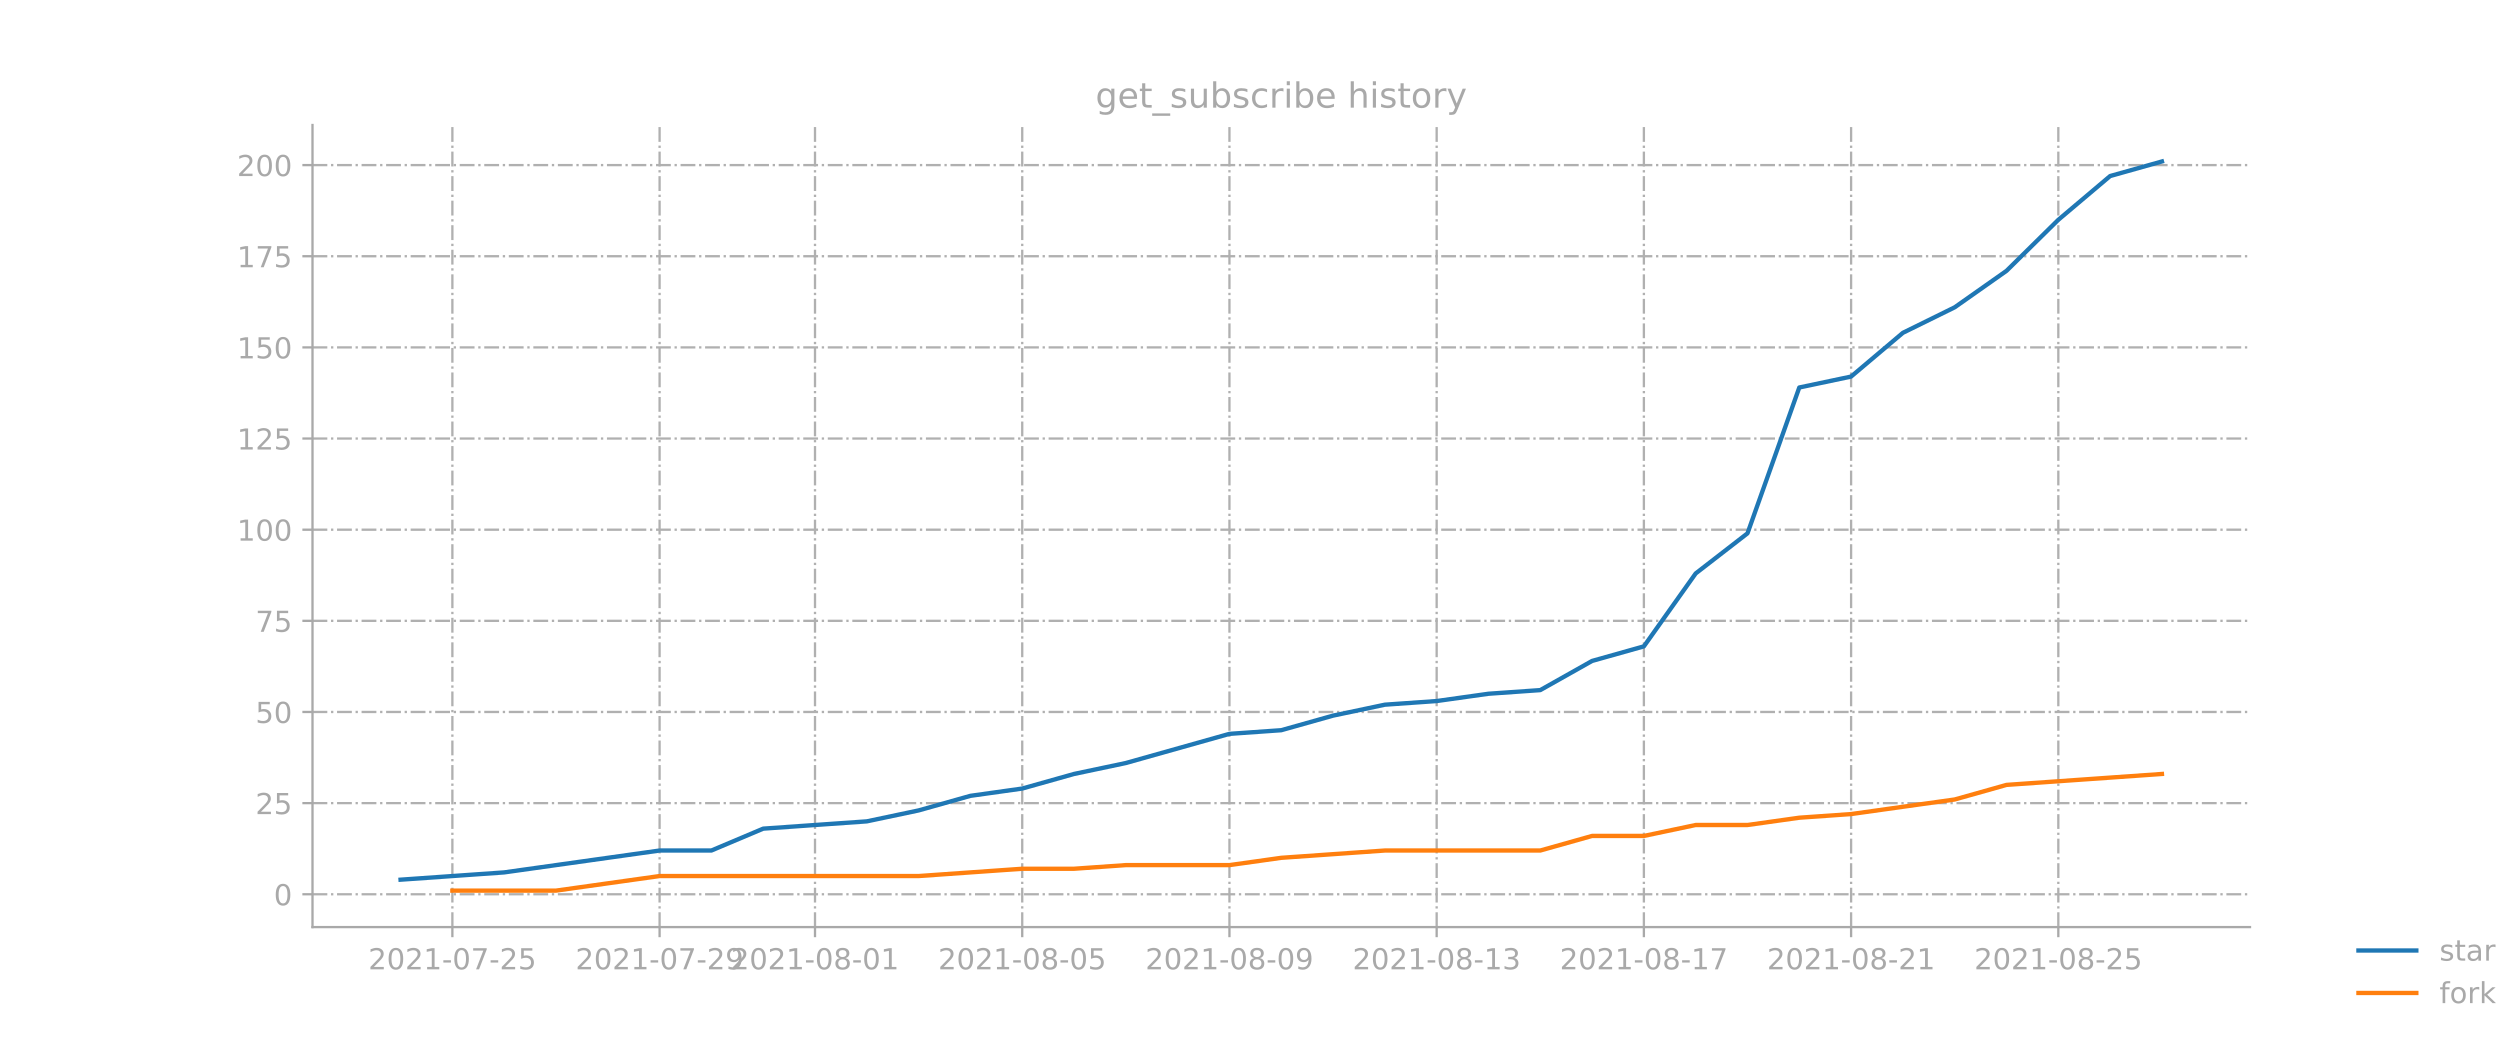
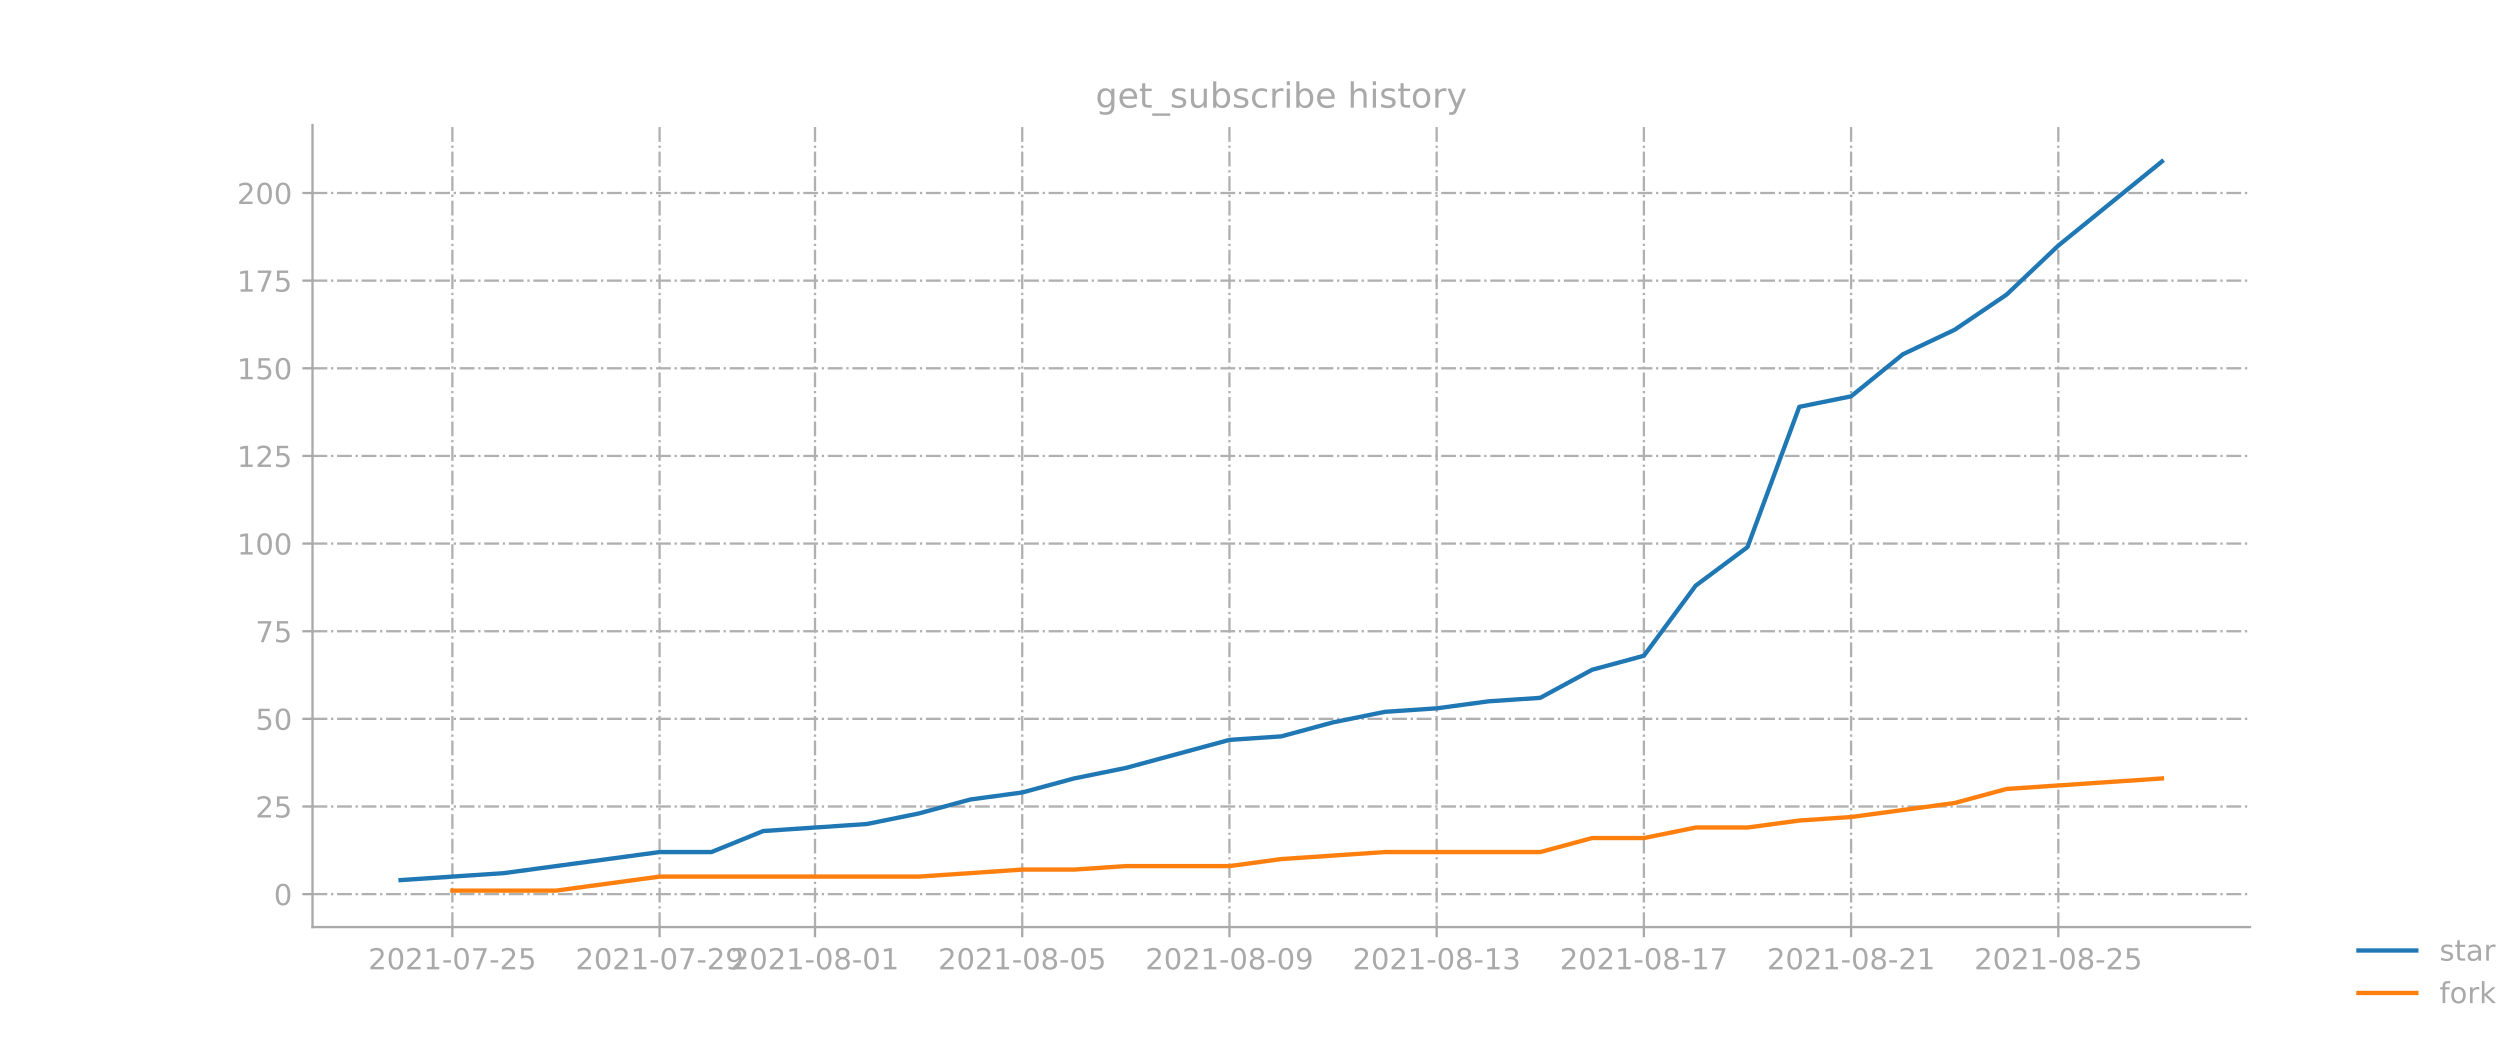
<svg xmlns="http://www.w3.org/2000/svg" xmlns:xlink="http://www.w3.org/1999/xlink" height="360pt" version="1.1" viewBox="0 0 864 360" width="864pt">
  <defs>
    <style type="text/css">*{stroke-linecap:butt;stroke-linejoin:round;}</style>
  </defs>
  <g id="figure_1">
    <g id="patch_1">
      <path d="M 0 360  L 864 360  L 864 0  L 0 0  z " style="fill:none;opacity:0;" />
    </g>
    <g id="axes_1">
      <g id="patch_2">
        <path d="M 108 320.4  L 777.6 320.4  L 777.6 43.2  L 108 43.2  z " style="fill:none;opacity:0;" />
      </g>
      <g id="matplotlib.axis_1">
        <g id="xtick_1">
          <g id="line2d_1">
-             <path clip-path="url(#p24ebc85552)" d="M 156.34 320.4  L 156.34 43.2  " style="fill:none;stroke:#b0b0b0;stroke-dasharray:5.12,1.28,0.8,1.28;stroke-dashoffset:0;stroke-width:0.8;" />
+             <path clip-path="url(#p028cdc02c2)" d="M 156.34 320.4  L 156.34 43.2  " style="fill:none;stroke:#b0b0b0;stroke-dasharray:5.12,1.28,0.8,1.28;stroke-dashoffset:0;stroke-width:0.8;" />
          </g>
          <g id="line2d_2">
            <defs>
-               <path d="M 0 0  L 0 3.5  " id="m214c8b5d55" style="stroke:#a9a9a9;stroke-width:0.8;" />
+               <path d="M 0 0  L 0 3.5  " id="mcc7160a226" style="stroke:#a9a9a9;stroke-width:0.8;" />
            </defs>
            <g>
-               <use style="fill:#a9a9a9;stroke:#a9a9a9;stroke-width:0.8;" x="156.34" xlink:href="#m214c8b5d55" y="320.4" />
+               <use style="fill:#a9a9a9;stroke:#a9a9a9;stroke-width:0.8;" x="156.34" xlink:href="#mcc7160a226" y="320.4" />
            </g>
          </g>
          <g id="text_1">
            <g style="fill:#a9a9a9;" transform="translate(127.2823 334.9984)scale(0.1 -0.1)">
              <defs>
                <path d="M 1228 531  L 3431 531  L 3431 0  L 469 0  L 469 531  Q 828 903 1448 1529  Q 2069 2156 2228 2338  Q 2531 2678 2651 2914  Q 2772 3150 2772 3378  Q 2772 3750 2511 3984  Q 2250 4219 1831 4219  Q 1534 4219 1204 4116  Q 875 4013 500 3803  L 500 4441  Q 881 4594 1212 4672  Q 1544 4750 1819 4750  Q 2544 4750 2975 4387  Q 3406 4025 3406 3419  Q 3406 3131 3298 2873  Q 3191 2616 2906 2266  Q 2828 2175 2409 1742  Q 1991 1309 1228 531  z " id="DejaVuSans-32" transform="scale(0.015625)" />
                <path d="M 2034 4250  Q 1547 4250 1301 3770  Q 1056 3291 1056 2328  Q 1056 1369 1301 889  Q 1547 409 2034 409  Q 2525 409 2770 889  Q 3016 1369 3016 2328  Q 3016 3291 2770 3770  Q 2525 4250 2034 4250  z M 2034 4750  Q 2819 4750 3233 4129  Q 3647 3509 3647 2328  Q 3647 1150 3233 529  Q 2819 -91 2034 -91  Q 1250 -91 836 529  Q 422 1150 422 2328  Q 422 3509 836 4129  Q 1250 4750 2034 4750  z " id="DejaVuSans-30" transform="scale(0.015625)" />
                <path d="M 794 531  L 1825 531  L 1825 4091  L 703 3866  L 703 4441  L 1819 4666  L 2450 4666  L 2450 531  L 3481 531  L 3481 0  L 794 0  L 794 531  z " id="DejaVuSans-31" transform="scale(0.015625)" />
                <path d="M 313 2009  L 1997 2009  L 1997 1497  L 313 1497  L 313 2009  z " id="DejaVuSans-2d" transform="scale(0.015625)" />
                <path d="M 525 4666  L 3525 4666  L 3525 4397  L 1831 0  L 1172 0  L 2766 4134  L 525 4134  L 525 4666  z " id="DejaVuSans-37" transform="scale(0.015625)" />
                <path d="M 691 4666  L 3169 4666  L 3169 4134  L 1269 4134  L 1269 2991  Q 1406 3038 1543 3061  Q 1681 3084 1819 3084  Q 2600 3084 3056 2656  Q 3513 2228 3513 1497  Q 3513 744 3044 326  Q 2575 -91 1722 -91  Q 1428 -91 1123 -41  Q 819 9 494 109  L 494 744  Q 775 591 1075 516  Q 1375 441 1709 441  Q 2250 441 2565 725  Q 2881 1009 2881 1497  Q 2881 1984 2565 2268  Q 2250 2553 1709 2553  Q 1456 2553 1204 2497  Q 953 2441 691 2322  L 691 4666  z " id="DejaVuSans-35" transform="scale(0.015625)" />
              </defs>
              <use xlink:href="#DejaVuSans-32" />
              <use x="63.623" xlink:href="#DejaVuSans-30" />
              <use x="127.246" xlink:href="#DejaVuSans-32" />
              <use x="190.869" xlink:href="#DejaVuSans-31" />
              <use x="254.492" xlink:href="#DejaVuSans-2d" />
              <use x="290.576" xlink:href="#DejaVuSans-30" />
              <use x="354.199" xlink:href="#DejaVuSans-37" />
              <use x="417.822" xlink:href="#DejaVuSans-2d" />
              <use x="453.906" xlink:href="#DejaVuSans-32" />
              <use x="517.529" xlink:href="#DejaVuSans-35" />
            </g>
          </g>
        </g>
        <g id="xtick_2">
          <g id="line2d_3">
-             <path clip-path="url(#p24ebc85552)" d="M 227.955 320.4  L 227.955 43.2  " style="fill:none;stroke:#b0b0b0;stroke-dasharray:5.12,1.28,0.8,1.28;stroke-dashoffset:0;stroke-width:0.8;" />
+             <path clip-path="url(#p028cdc02c2)" d="M 227.955 320.4  L 227.955 43.2  " style="fill:none;stroke:#b0b0b0;stroke-dasharray:5.12,1.28,0.8,1.28;stroke-dashoffset:0;stroke-width:0.8;" />
          </g>
          <g id="line2d_4">
            <g>
-               <use style="fill:#a9a9a9;stroke:#a9a9a9;stroke-width:0.8;" x="227.955" xlink:href="#m214c8b5d55" y="320.4" />
+               <use style="fill:#a9a9a9;stroke:#a9a9a9;stroke-width:0.8;" x="227.955" xlink:href="#mcc7160a226" y="320.4" />
            </g>
          </g>
          <g id="text_2">
            <g style="fill:#a9a9a9;" transform="translate(198.8973 334.9984)scale(0.1 -0.1)">
              <defs>
                <path d="M 703 97  L 703 672  Q 941 559 1184 500  Q 1428 441 1663 441  Q 2288 441 2617 861  Q 2947 1281 2994 2138  Q 2813 1869 2534 1725  Q 2256 1581 1919 1581  Q 1219 1581 811 2004  Q 403 2428 403 3163  Q 403 3881 828 4315  Q 1253 4750 1959 4750  Q 2769 4750 3195 4129  Q 3622 3509 3622 2328  Q 3622 1225 3098 567  Q 2575 -91 1691 -91  Q 1453 -91 1209 -44  Q 966 3 703 97  z M 1959 2075  Q 2384 2075 2632 2365  Q 2881 2656 2881 3163  Q 2881 3666 2632 3958  Q 2384 4250 1959 4250  Q 1534 4250 1286 3958  Q 1038 3666 1038 3163  Q 1038 2656 1286 2365  Q 1534 2075 1959 2075  z " id="DejaVuSans-39" transform="scale(0.015625)" />
              </defs>
              <use xlink:href="#DejaVuSans-32" />
              <use x="63.623" xlink:href="#DejaVuSans-30" />
              <use x="127.246" xlink:href="#DejaVuSans-32" />
              <use x="190.869" xlink:href="#DejaVuSans-31" />
              <use x="254.492" xlink:href="#DejaVuSans-2d" />
              <use x="290.576" xlink:href="#DejaVuSans-30" />
              <use x="354.199" xlink:href="#DejaVuSans-37" />
              <use x="417.822" xlink:href="#DejaVuSans-2d" />
              <use x="453.906" xlink:href="#DejaVuSans-32" />
              <use x="517.529" xlink:href="#DejaVuSans-39" />
            </g>
          </g>
        </g>
        <g id="xtick_3">
          <g id="line2d_5">
-             <path clip-path="url(#p24ebc85552)" d="M 281.666 320.4  L 281.666 43.2  " style="fill:none;stroke:#b0b0b0;stroke-dasharray:5.12,1.28,0.8,1.28;stroke-dashoffset:0;stroke-width:0.8;" />
+             <path clip-path="url(#p028cdc02c2)" d="M 281.666 320.4  L 281.666 43.2  " style="fill:none;stroke:#b0b0b0;stroke-dasharray:5.12,1.28,0.8,1.28;stroke-dashoffset:0;stroke-width:0.8;" />
          </g>
          <g id="line2d_6">
            <g>
-               <use style="fill:#a9a9a9;stroke:#a9a9a9;stroke-width:0.8;" x="281.666" xlink:href="#m214c8b5d55" y="320.4" />
+               <use style="fill:#a9a9a9;stroke:#a9a9a9;stroke-width:0.8;" x="281.666" xlink:href="#mcc7160a226" y="320.4" />
            </g>
          </g>
          <g id="text_3">
            <g style="fill:#a9a9a9;" transform="translate(252.6085 334.9984)scale(0.1 -0.1)">
              <defs>
                <path d="M 2034 2216  Q 1584 2216 1326 1975  Q 1069 1734 1069 1313  Q 1069 891 1326 650  Q 1584 409 2034 409  Q 2484 409 2743 651  Q 3003 894 3003 1313  Q 3003 1734 2745 1975  Q 2488 2216 2034 2216  z M 1403 2484  Q 997 2584 770 2862  Q 544 3141 544 3541  Q 544 4100 942 4425  Q 1341 4750 2034 4750  Q 2731 4750 3128 4425  Q 3525 4100 3525 3541  Q 3525 3141 3298 2862  Q 3072 2584 2669 2484  Q 3125 2378 3379 2068  Q 3634 1759 3634 1313  Q 3634 634 3220 271  Q 2806 -91 2034 -91  Q 1263 -91 848 271  Q 434 634 434 1313  Q 434 1759 690 2068  Q 947 2378 1403 2484  z M 1172 3481  Q 1172 3119 1398 2916  Q 1625 2713 2034 2713  Q 2441 2713 2670 2916  Q 2900 3119 2900 3481  Q 2900 3844 2670 4047  Q 2441 4250 2034 4250  Q 1625 4250 1398 4047  Q 1172 3844 1172 3481  z " id="DejaVuSans-38" transform="scale(0.015625)" />
              </defs>
              <use xlink:href="#DejaVuSans-32" />
              <use x="63.623" xlink:href="#DejaVuSans-30" />
              <use x="127.246" xlink:href="#DejaVuSans-32" />
              <use x="190.869" xlink:href="#DejaVuSans-31" />
              <use x="254.492" xlink:href="#DejaVuSans-2d" />
              <use x="290.576" xlink:href="#DejaVuSans-30" />
              <use x="354.199" xlink:href="#DejaVuSans-38" />
              <use x="417.822" xlink:href="#DejaVuSans-2d" />
              <use x="453.906" xlink:href="#DejaVuSans-30" />
              <use x="517.529" xlink:href="#DejaVuSans-31" />
            </g>
          </g>
        </g>
        <g id="xtick_4">
          <g id="line2d_7">
-             <path clip-path="url(#p24ebc85552)" d="M 353.281 320.4  L 353.281 43.2  " style="fill:none;stroke:#b0b0b0;stroke-dasharray:5.12,1.28,0.8,1.28;stroke-dashoffset:0;stroke-width:0.8;" />
+             <path clip-path="url(#p028cdc02c2)" d="M 353.281 320.4  L 353.281 43.2  " style="fill:none;stroke:#b0b0b0;stroke-dasharray:5.12,1.28,0.8,1.28;stroke-dashoffset:0;stroke-width:0.8;" />
          </g>
          <g id="line2d_8">
            <g>
-               <use style="fill:#a9a9a9;stroke:#a9a9a9;stroke-width:0.8;" x="353.281" xlink:href="#m214c8b5d55" y="320.4" />
+               <use style="fill:#a9a9a9;stroke:#a9a9a9;stroke-width:0.8;" x="353.281" xlink:href="#mcc7160a226" y="320.4" />
            </g>
          </g>
          <g id="text_4">
            <g style="fill:#a9a9a9;" transform="translate(324.2235 334.9984)scale(0.1 -0.1)">
              <use xlink:href="#DejaVuSans-32" />
              <use x="63.623" xlink:href="#DejaVuSans-30" />
              <use x="127.246" xlink:href="#DejaVuSans-32" />
              <use x="190.869" xlink:href="#DejaVuSans-31" />
              <use x="254.492" xlink:href="#DejaVuSans-2d" />
              <use x="290.576" xlink:href="#DejaVuSans-30" />
              <use x="354.199" xlink:href="#DejaVuSans-38" />
              <use x="417.822" xlink:href="#DejaVuSans-2d" />
              <use x="453.906" xlink:href="#DejaVuSans-30" />
              <use x="517.529" xlink:href="#DejaVuSans-35" />
            </g>
          </g>
        </g>
        <g id="xtick_5">
          <g id="line2d_9">
-             <path clip-path="url(#p24ebc85552)" d="M 424.896 320.4  L 424.896 43.2  " style="fill:none;stroke:#b0b0b0;stroke-dasharray:5.12,1.28,0.8,1.28;stroke-dashoffset:0;stroke-width:0.8;" />
+             <path clip-path="url(#p028cdc02c2)" d="M 424.896 320.4  L 424.896 43.2  " style="fill:none;stroke:#b0b0b0;stroke-dasharray:5.12,1.28,0.8,1.28;stroke-dashoffset:0;stroke-width:0.8;" />
          </g>
          <g id="line2d_10">
            <g>
-               <use style="fill:#a9a9a9;stroke:#a9a9a9;stroke-width:0.8;" x="424.896" xlink:href="#m214c8b5d55" y="320.4" />
+               <use style="fill:#a9a9a9;stroke:#a9a9a9;stroke-width:0.8;" x="424.896" xlink:href="#mcc7160a226" y="320.4" />
            </g>
          </g>
          <g id="text_5">
            <g style="fill:#a9a9a9;" transform="translate(395.8384 334.9984)scale(0.1 -0.1)">
              <use xlink:href="#DejaVuSans-32" />
              <use x="63.623" xlink:href="#DejaVuSans-30" />
              <use x="127.246" xlink:href="#DejaVuSans-32" />
              <use x="190.869" xlink:href="#DejaVuSans-31" />
              <use x="254.492" xlink:href="#DejaVuSans-2d" />
              <use x="290.576" xlink:href="#DejaVuSans-30" />
              <use x="354.199" xlink:href="#DejaVuSans-38" />
              <use x="417.822" xlink:href="#DejaVuSans-2d" />
              <use x="453.906" xlink:href="#DejaVuSans-30" />
              <use x="517.529" xlink:href="#DejaVuSans-39" />
            </g>
          </g>
        </g>
        <g id="xtick_6">
          <g id="line2d_11">
-             <path clip-path="url(#p24ebc85552)" d="M 496.511 320.4  L 496.511 43.2  " style="fill:none;stroke:#b0b0b0;stroke-dasharray:5.12,1.28,0.8,1.28;stroke-dashoffset:0;stroke-width:0.8;" />
+             <path clip-path="url(#p028cdc02c2)" d="M 496.511 320.4  L 496.511 43.2  " style="fill:none;stroke:#b0b0b0;stroke-dasharray:5.12,1.28,0.8,1.28;stroke-dashoffset:0;stroke-width:0.8;" />
          </g>
          <g id="line2d_12">
            <g>
-               <use style="fill:#a9a9a9;stroke:#a9a9a9;stroke-width:0.8;" x="496.511" xlink:href="#m214c8b5d55" y="320.4" />
+               <use style="fill:#a9a9a9;stroke:#a9a9a9;stroke-width:0.8;" x="496.511" xlink:href="#mcc7160a226" y="320.4" />
            </g>
          </g>
          <g id="text_6">
            <g style="fill:#a9a9a9;" transform="translate(467.4534 334.9984)scale(0.1 -0.1)">
              <defs>
                <path d="M 2597 2516  Q 3050 2419 3304 2112  Q 3559 1806 3559 1356  Q 3559 666 3084 287  Q 2609 -91 1734 -91  Q 1441 -91 1130 -33  Q 819 25 488 141  L 488 750  Q 750 597 1062 519  Q 1375 441 1716 441  Q 2309 441 2620 675  Q 2931 909 2931 1356  Q 2931 1769 2642 2001  Q 2353 2234 1838 2234  L 1294 2234  L 1294 2753  L 1863 2753  Q 2328 2753 2575 2939  Q 2822 3125 2822 3475  Q 2822 3834 2567 4026  Q 2313 4219 1838 4219  Q 1578 4219 1281 4162  Q 984 4106 628 3988  L 628 4550  Q 988 4650 1302 4700  Q 1616 4750 1894 4750  Q 2613 4750 3031 4423  Q 3450 4097 3450 3541  Q 3450 3153 3228 2886  Q 3006 2619 2597 2516  z " id="DejaVuSans-33" transform="scale(0.015625)" />
              </defs>
              <use xlink:href="#DejaVuSans-32" />
              <use x="63.623" xlink:href="#DejaVuSans-30" />
              <use x="127.246" xlink:href="#DejaVuSans-32" />
              <use x="190.869" xlink:href="#DejaVuSans-31" />
              <use x="254.492" xlink:href="#DejaVuSans-2d" />
              <use x="290.576" xlink:href="#DejaVuSans-30" />
              <use x="354.199" xlink:href="#DejaVuSans-38" />
              <use x="417.822" xlink:href="#DejaVuSans-2d" />
              <use x="453.906" xlink:href="#DejaVuSans-31" />
              <use x="517.529" xlink:href="#DejaVuSans-33" />
            </g>
          </g>
        </g>
        <g id="xtick_7">
          <g id="line2d_13">
-             <path clip-path="url(#p24ebc85552)" d="M 568.126 320.4  L 568.126 43.2  " style="fill:none;stroke:#b0b0b0;stroke-dasharray:5.12,1.28,0.8,1.28;stroke-dashoffset:0;stroke-width:0.8;" />
+             <path clip-path="url(#p028cdc02c2)" d="M 568.126 320.4  L 568.126 43.2  " style="fill:none;stroke:#b0b0b0;stroke-dasharray:5.12,1.28,0.8,1.28;stroke-dashoffset:0;stroke-width:0.8;" />
          </g>
          <g id="line2d_14">
            <g>
-               <use style="fill:#a9a9a9;stroke:#a9a9a9;stroke-width:0.8;" x="568.126" xlink:href="#m214c8b5d55" y="320.4" />
+               <use style="fill:#a9a9a9;stroke:#a9a9a9;stroke-width:0.8;" x="568.126" xlink:href="#mcc7160a226" y="320.4" />
            </g>
          </g>
          <g id="text_7">
            <g style="fill:#a9a9a9;" transform="translate(539.0684 334.9984)scale(0.1 -0.1)">
              <use xlink:href="#DejaVuSans-32" />
              <use x="63.623" xlink:href="#DejaVuSans-30" />
              <use x="127.246" xlink:href="#DejaVuSans-32" />
              <use x="190.869" xlink:href="#DejaVuSans-31" />
              <use x="254.492" xlink:href="#DejaVuSans-2d" />
              <use x="290.576" xlink:href="#DejaVuSans-30" />
              <use x="354.199" xlink:href="#DejaVuSans-38" />
              <use x="417.822" xlink:href="#DejaVuSans-2d" />
              <use x="453.906" xlink:href="#DejaVuSans-31" />
              <use x="517.529" xlink:href="#DejaVuSans-37" />
            </g>
          </g>
        </g>
        <g id="xtick_8">
          <g id="line2d_15">
-             <path clip-path="url(#p24ebc85552)" d="M 639.741 320.4  L 639.741 43.2  " style="fill:none;stroke:#b0b0b0;stroke-dasharray:5.12,1.28,0.8,1.28;stroke-dashoffset:0;stroke-width:0.8;" />
+             <path clip-path="url(#p028cdc02c2)" d="M 639.741 320.4  L 639.741 43.2  " style="fill:none;stroke:#b0b0b0;stroke-dasharray:5.12,1.28,0.8,1.28;stroke-dashoffset:0;stroke-width:0.8;" />
          </g>
          <g id="line2d_16">
            <g>
-               <use style="fill:#a9a9a9;stroke:#a9a9a9;stroke-width:0.8;" x="639.741" xlink:href="#m214c8b5d55" y="320.4" />
+               <use style="fill:#a9a9a9;stroke:#a9a9a9;stroke-width:0.8;" x="639.741" xlink:href="#mcc7160a226" y="320.4" />
            </g>
          </g>
          <g id="text_8">
            <g style="fill:#a9a9a9;" transform="translate(610.6834 334.9984)scale(0.1 -0.1)">
              <use xlink:href="#DejaVuSans-32" />
              <use x="63.623" xlink:href="#DejaVuSans-30" />
              <use x="127.246" xlink:href="#DejaVuSans-32" />
              <use x="190.869" xlink:href="#DejaVuSans-31" />
              <use x="254.492" xlink:href="#DejaVuSans-2d" />
              <use x="290.576" xlink:href="#DejaVuSans-30" />
              <use x="354.199" xlink:href="#DejaVuSans-38" />
              <use x="417.822" xlink:href="#DejaVuSans-2d" />
              <use x="453.906" xlink:href="#DejaVuSans-32" />
              <use x="517.529" xlink:href="#DejaVuSans-31" />
            </g>
          </g>
        </g>
        <g id="xtick_9">
          <g id="line2d_17">
-             <path clip-path="url(#p24ebc85552)" d="M 711.356 320.4  L 711.356 43.2  " style="fill:none;stroke:#b0b0b0;stroke-dasharray:5.12,1.28,0.8,1.28;stroke-dashoffset:0;stroke-width:0.8;" />
+             <path clip-path="url(#p028cdc02c2)" d="M 711.356 320.4  L 711.356 43.2  " style="fill:none;stroke:#b0b0b0;stroke-dasharray:5.12,1.28,0.8,1.28;stroke-dashoffset:0;stroke-width:0.8;" />
          </g>
          <g id="line2d_18">
            <g>
-               <use style="fill:#a9a9a9;stroke:#a9a9a9;stroke-width:0.8;" x="711.356" xlink:href="#m214c8b5d55" y="320.4" />
+               <use style="fill:#a9a9a9;stroke:#a9a9a9;stroke-width:0.8;" x="711.356" xlink:href="#mcc7160a226" y="320.4" />
            </g>
          </g>
          <g id="text_9">
            <g style="fill:#a9a9a9;" transform="translate(682.2983 334.9984)scale(0.1 -0.1)">
              <use xlink:href="#DejaVuSans-32" />
              <use x="63.623" xlink:href="#DejaVuSans-30" />
              <use x="127.246" xlink:href="#DejaVuSans-32" />
              <use x="190.869" xlink:href="#DejaVuSans-31" />
              <use x="254.492" xlink:href="#DejaVuSans-2d" />
              <use x="290.576" xlink:href="#DejaVuSans-30" />
              <use x="354.199" xlink:href="#DejaVuSans-38" />
              <use x="417.822" xlink:href="#DejaVuSans-2d" />
              <use x="453.906" xlink:href="#DejaVuSans-32" />
              <use x="517.529" xlink:href="#DejaVuSans-35" />
            </g>
          </g>
        </g>
      </g>
      <g id="matplotlib.axis_2">
        <g id="ytick_1">
          <g id="line2d_19">
-             <path clip-path="url(#p24ebc85552)" d="M 108 309.06  L 777.6 309.06  " style="fill:none;stroke:#b0b0b0;stroke-dasharray:5.12,1.28,0.8,1.28;stroke-dashoffset:0;stroke-width:0.8;" />
+             <path clip-path="url(#p028cdc02c2)" d="M 108 309.012  L 777.6 309.012  " style="fill:none;stroke:#b0b0b0;stroke-dasharray:5.12,1.28,0.8,1.28;stroke-dashoffset:0;stroke-width:0.8;" />
          </g>
          <g id="line2d_20">
            <defs>
-               <path d="M 0 0  L -3.5 0  " id="m18890f71e1" style="stroke:#a9a9a9;stroke-width:0.8;" />
+               <path d="M 0 0  L -3.5 0  " id="m77e18d36f8" style="stroke:#a9a9a9;stroke-width:0.8;" />
            </defs>
            <g>
-               <use style="fill:#a9a9a9;stroke:#a9a9a9;stroke-width:0.8;" x="108" xlink:href="#m18890f71e1" y="309.06" />
+               <use style="fill:#a9a9a9;stroke:#a9a9a9;stroke-width:0.8;" x="108" xlink:href="#m77e18d36f8" y="309.012" />
            </g>
          </g>
          <g id="text_10">
-             <g style="fill:#a9a9a9;" transform="translate(94.6375 312.8592)scale(0.1 -0.1)">
+             <g style="fill:#a9a9a9;" transform="translate(94.6375 312.8108)scale(0.1 -0.1)">
              <use xlink:href="#DejaVuSans-30" />
            </g>
          </g>
        </g>
        <g id="ytick_2">
          <g id="line2d_21">
-             <path clip-path="url(#p24ebc85552)" d="M 108 277.56  L 777.6 277.56  " style="fill:none;stroke:#b0b0b0;stroke-dasharray:5.12,1.28,0.8,1.28;stroke-dashoffset:0;stroke-width:0.8;" />
+             <path clip-path="url(#p028cdc02c2)" d="M 108 278.723  L 777.6 278.723  " style="fill:none;stroke:#b0b0b0;stroke-dasharray:5.12,1.28,0.8,1.28;stroke-dashoffset:0;stroke-width:0.8;" />
          </g>
          <g id="line2d_22">
            <g>
-               <use style="fill:#a9a9a9;stroke:#a9a9a9;stroke-width:0.8;" x="108" xlink:href="#m18890f71e1" y="277.56" />
+               <use style="fill:#a9a9a9;stroke:#a9a9a9;stroke-width:0.8;" x="108" xlink:href="#m77e18d36f8" y="278.723" />
            </g>
          </g>
          <g id="text_11">
-             <g style="fill:#a9a9a9;" transform="translate(88.275 281.3592)scale(0.1 -0.1)">
+             <g style="fill:#a9a9a9;" transform="translate(88.275 282.5223)scale(0.1 -0.1)">
              <use xlink:href="#DejaVuSans-32" />
              <use x="63.623" xlink:href="#DejaVuSans-35" />
            </g>
          </g>
        </g>
        <g id="ytick_3">
          <g id="line2d_23">
-             <path clip-path="url(#p24ebc85552)" d="M 108 246.06  L 777.6 246.06  " style="fill:none;stroke:#b0b0b0;stroke-dasharray:5.12,1.28,0.8,1.28;stroke-dashoffset:0;stroke-width:0.8;" />
+             <path clip-path="url(#p028cdc02c2)" d="M 108 248.435  L 777.6 248.435  " style="fill:none;stroke:#b0b0b0;stroke-dasharray:5.12,1.28,0.8,1.28;stroke-dashoffset:0;stroke-width:0.8;" />
          </g>
          <g id="line2d_24">
            <g>
-               <use style="fill:#a9a9a9;stroke:#a9a9a9;stroke-width:0.8;" x="108" xlink:href="#m18890f71e1" y="246.06" />
+               <use style="fill:#a9a9a9;stroke:#a9a9a9;stroke-width:0.8;" x="108" xlink:href="#m77e18d36f8" y="248.435" />
            </g>
          </g>
          <g id="text_12">
-             <g style="fill:#a9a9a9;" transform="translate(88.275 249.8592)scale(0.1 -0.1)">
+             <g style="fill:#a9a9a9;" transform="translate(88.275 252.2338)scale(0.1 -0.1)">
              <use xlink:href="#DejaVuSans-35" />
              <use x="63.623" xlink:href="#DejaVuSans-30" />
            </g>
          </g>
        </g>
        <g id="ytick_4">
          <g id="line2d_25">
-             <path clip-path="url(#p24ebc85552)" d="M 108 214.56  L 777.6 214.56  " style="fill:none;stroke:#b0b0b0;stroke-dasharray:5.12,1.28,0.8,1.28;stroke-dashoffset:0;stroke-width:0.8;" />
+             <path clip-path="url(#p028cdc02c2)" d="M 108 218.146  L 777.6 218.146  " style="fill:none;stroke:#b0b0b0;stroke-dasharray:5.12,1.28,0.8,1.28;stroke-dashoffset:0;stroke-width:0.8;" />
          </g>
          <g id="line2d_26">
            <g>
-               <use style="fill:#a9a9a9;stroke:#a9a9a9;stroke-width:0.8;" x="108" xlink:href="#m18890f71e1" y="214.56" />
+               <use style="fill:#a9a9a9;stroke:#a9a9a9;stroke-width:0.8;" x="108" xlink:href="#m77e18d36f8" y="218.146" />
            </g>
          </g>
          <g id="text_13">
-             <g style="fill:#a9a9a9;" transform="translate(88.275 218.3592)scale(0.1 -0.1)">
+             <g style="fill:#a9a9a9;" transform="translate(88.275 221.9454)scale(0.1 -0.1)">
              <use xlink:href="#DejaVuSans-37" />
              <use x="63.623" xlink:href="#DejaVuSans-35" />
            </g>
          </g>
        </g>
        <g id="ytick_5">
          <g id="line2d_27">
-             <path clip-path="url(#p24ebc85552)" d="M 108 183.06  L 777.6 183.06  " style="fill:none;stroke:#b0b0b0;stroke-dasharray:5.12,1.28,0.8,1.28;stroke-dashoffset:0;stroke-width:0.8;" />
+             <path clip-path="url(#p028cdc02c2)" d="M 108 187.858  L 777.6 187.858  " style="fill:none;stroke:#b0b0b0;stroke-dasharray:5.12,1.28,0.8,1.28;stroke-dashoffset:0;stroke-width:0.8;" />
          </g>
          <g id="line2d_28">
            <g>
-               <use style="fill:#a9a9a9;stroke:#a9a9a9;stroke-width:0.8;" x="108" xlink:href="#m18890f71e1" y="183.06" />
+               <use style="fill:#a9a9a9;stroke:#a9a9a9;stroke-width:0.8;" x="108" xlink:href="#m77e18d36f8" y="187.858" />
            </g>
          </g>
          <g id="text_14">
-             <g style="fill:#a9a9a9;" transform="translate(81.9125 186.8592)scale(0.1 -0.1)">
+             <g style="fill:#a9a9a9;" transform="translate(81.9125 191.6569)scale(0.1 -0.1)">
              <use xlink:href="#DejaVuSans-31" />
              <use x="63.623" xlink:href="#DejaVuSans-30" />
              <use x="127.246" xlink:href="#DejaVuSans-30" />
            </g>
          </g>
        </g>
        <g id="ytick_6">
          <g id="line2d_29">
-             <path clip-path="url(#p24ebc85552)" d="M 108 151.56  L 777.6 151.56  " style="fill:none;stroke:#b0b0b0;stroke-dasharray:5.12,1.28,0.8,1.28;stroke-dashoffset:0;stroke-width:0.8;" />
+             <path clip-path="url(#p028cdc02c2)" d="M 108 157.569  L 777.6 157.569  " style="fill:none;stroke:#b0b0b0;stroke-dasharray:5.12,1.28,0.8,1.28;stroke-dashoffset:0;stroke-width:0.8;" />
          </g>
          <g id="line2d_30">
            <g>
-               <use style="fill:#a9a9a9;stroke:#a9a9a9;stroke-width:0.8;" x="108" xlink:href="#m18890f71e1" y="151.56" />
+               <use style="fill:#a9a9a9;stroke:#a9a9a9;stroke-width:0.8;" x="108" xlink:href="#m77e18d36f8" y="157.569" />
            </g>
          </g>
          <g id="text_15">
-             <g style="fill:#a9a9a9;" transform="translate(81.9125 155.3592)scale(0.1 -0.1)">
+             <g style="fill:#a9a9a9;" transform="translate(81.9125 161.3684)scale(0.1 -0.1)">
              <use xlink:href="#DejaVuSans-31" />
              <use x="63.623" xlink:href="#DejaVuSans-32" />
              <use x="127.246" xlink:href="#DejaVuSans-35" />
            </g>
          </g>
        </g>
        <g id="ytick_7">
          <g id="line2d_31">
-             <path clip-path="url(#p24ebc85552)" d="M 108 120.06  L 777.6 120.06  " style="fill:none;stroke:#b0b0b0;stroke-dasharray:5.12,1.28,0.8,1.28;stroke-dashoffset:0;stroke-width:0.8;" />
+             <path clip-path="url(#p028cdc02c2)" d="M 108 127.281  L 777.6 127.281  " style="fill:none;stroke:#b0b0b0;stroke-dasharray:5.12,1.28,0.8,1.28;stroke-dashoffset:0;stroke-width:0.8;" />
          </g>
          <g id="line2d_32">
            <g>
-               <use style="fill:#a9a9a9;stroke:#a9a9a9;stroke-width:0.8;" x="108" xlink:href="#m18890f71e1" y="120.06" />
+               <use style="fill:#a9a9a9;stroke:#a9a9a9;stroke-width:0.8;" x="108" xlink:href="#m77e18d36f8" y="127.281" />
            </g>
          </g>
          <g id="text_16">
-             <g style="fill:#a9a9a9;" transform="translate(81.9125 123.8592)scale(0.1 -0.1)">
+             <g style="fill:#a9a9a9;" transform="translate(81.9125 131.08)scale(0.1 -0.1)">
              <use xlink:href="#DejaVuSans-31" />
              <use x="63.623" xlink:href="#DejaVuSans-35" />
              <use x="127.246" xlink:href="#DejaVuSans-30" />
            </g>
          </g>
        </g>
        <g id="ytick_8">
          <g id="line2d_33">
-             <path clip-path="url(#p24ebc85552)" d="M 108 88.56  L 777.6 88.56  " style="fill:none;stroke:#b0b0b0;stroke-dasharray:5.12,1.28,0.8,1.28;stroke-dashoffset:0;stroke-width:0.8;" />
+             <path clip-path="url(#p028cdc02c2)" d="M 108 96.992  L 777.6 96.992  " style="fill:none;stroke:#b0b0b0;stroke-dasharray:5.12,1.28,0.8,1.28;stroke-dashoffset:0;stroke-width:0.8;" />
          </g>
          <g id="line2d_34">
            <g>
-               <use style="fill:#a9a9a9;stroke:#a9a9a9;stroke-width:0.8;" x="108" xlink:href="#m18890f71e1" y="88.56" />
+               <use style="fill:#a9a9a9;stroke:#a9a9a9;stroke-width:0.8;" x="108" xlink:href="#m77e18d36f8" y="96.992" />
            </g>
          </g>
          <g id="text_17">
-             <g style="fill:#a9a9a9;" transform="translate(81.9125 92.35922)scale(0.1 -0.1)">
+             <g style="fill:#a9a9a9;" transform="translate(81.9125 100.7915)scale(0.1 -0.1)">
              <use xlink:href="#DejaVuSans-31" />
              <use x="63.623" xlink:href="#DejaVuSans-37" />
              <use x="127.246" xlink:href="#DejaVuSans-35" />
            </g>
          </g>
        </g>
        <g id="ytick_9">
          <g id="line2d_35">
-             <path clip-path="url(#p24ebc85552)" d="M 108 57.06  L 777.6 57.06  " style="fill:none;stroke:#b0b0b0;stroke-dasharray:5.12,1.28,0.8,1.28;stroke-dashoffset:0;stroke-width:0.8;" />
+             <path clip-path="url(#p028cdc02c2)" d="M 108 66.704  L 777.6 66.704  " style="fill:none;stroke:#b0b0b0;stroke-dasharray:5.12,1.28,0.8,1.28;stroke-dashoffset:0;stroke-width:0.8;" />
          </g>
          <g id="line2d_36">
            <g>
-               <use style="fill:#a9a9a9;stroke:#a9a9a9;stroke-width:0.8;" x="108" xlink:href="#m18890f71e1" y="57.06" />
+               <use style="fill:#a9a9a9;stroke:#a9a9a9;stroke-width:0.8;" x="108" xlink:href="#m77e18d36f8" y="66.704" />
            </g>
          </g>
          <g id="text_18">
-             <g style="fill:#a9a9a9;" transform="translate(81.9125 60.85922)scale(0.1 -0.1)">
+             <g style="fill:#a9a9a9;" transform="translate(81.9125 70.50307)scale(0.1 -0.1)">
              <use xlink:href="#DejaVuSans-32" />
              <use x="63.623" xlink:href="#DejaVuSans-30" />
              <use x="127.246" xlink:href="#DejaVuSans-30" />
            </g>
          </g>
        </g>
      </g>
      <g id="line2d_37">
-         <path clip-path="url(#p24ebc85552)" d="M 138.436 304.02  L 156.34 302.76  L 174.244 301.5  L 192.148 298.98  L 210.051 296.46  L 227.955 293.94  L 245.859 293.94  L 263.763 286.38  L 281.666 285.12  L 299.57 283.86  L 317.474 280.08  L 335.378 275.04  L 353.281 272.52  L 371.185 267.48  L 389.089 263.7  L 406.993 258.66  L 424.896 253.62  L 442.8 252.36  L 460.704 247.32  L 478.607 243.54  L 496.511 242.28  L 514.415 239.76  L 532.319 238.5  L 550.222 228.42  L 568.126 223.38  L 586.03 198.18  L 603.934 184.32  L 621.837 133.92  L 639.741 130.14  L 657.645 115.02  L 675.549 106.2  L 693.452 93.6  L 711.356 75.96  L 729.26 60.84  L 747.164 55.8  " style="fill:none;stroke:#1f77b4;stroke-linecap:square;stroke-width:1.5;" />
+         <path clip-path="url(#p028cdc02c2)" d="M 138.436 304.165  L 156.34 302.954  L 174.244 301.742  L 192.148 299.319  L 210.051 296.896  L 227.955 294.473  L 245.859 294.473  L 263.763 287.204  L 281.666 285.992  L 299.57 284.781  L 317.474 281.146  L 335.378 276.3  L 353.281 273.877  L 371.185 269.031  L 389.089 265.396  L 406.993 260.55  L 424.896 255.704  L 442.8 254.492  L 460.704 249.646  L 478.607 246.012  L 496.511 244.8  L 514.415 242.377  L 532.319 241.165  L 550.222 231.473  L 568.126 226.627  L 586.03 202.396  L 603.934 189.069  L 621.837 140.608  L 639.741 136.973  L 657.645 122.435  L 675.549 113.954  L 693.452 101.838  L 711.356 84.877  L 729.26 70.338  L 747.164 55.8  " style="fill:none;stroke:#1f77b4;stroke-linecap:square;stroke-width:1.5;" />
      </g>
      <g id="line2d_38">
-         <path clip-path="url(#p24ebc85552)" d="M 156.34 307.8  L 174.244 307.8  L 192.148 307.8  L 210.051 305.28  L 227.955 302.76  L 245.859 302.76  L 263.763 302.76  L 281.666 302.76  L 299.57 302.76  L 317.474 302.76  L 335.378 301.5  L 353.281 300.24  L 371.185 300.24  L 389.089 298.98  L 406.993 298.98  L 424.896 298.98  L 442.8 296.46  L 460.704 295.2  L 478.607 293.94  L 496.511 293.94  L 514.415 293.94  L 532.319 293.94  L 550.222 288.9  L 568.126 288.9  L 586.03 285.12  L 603.934 285.12  L 621.837 282.6  L 639.741 281.34  L 657.645 278.82  L 675.549 276.3  L 693.452 271.26  L 711.356 270  L 729.26 268.74  L 747.164 267.48  " style="fill:none;stroke:#ff7f0e;stroke-linecap:square;stroke-width:1.5;" />
+         <path clip-path="url(#p028cdc02c2)" d="M 156.34 307.8  L 174.244 307.8  L 192.148 307.8  L 210.051 305.377  L 227.955 302.954  L 245.859 302.954  L 263.763 302.954  L 281.666 302.954  L 299.57 302.954  L 317.474 302.954  L 335.378 301.742  L 353.281 300.531  L 371.185 300.531  L 389.089 299.319  L 406.993 299.319  L 424.896 299.319  L 442.8 296.896  L 460.704 295.685  L 478.607 294.473  L 496.511 294.473  L 514.415 294.473  L 532.319 294.473  L 550.222 289.627  L 568.126 289.627  L 586.03 285.992  L 603.934 285.992  L 621.837 283.569  L 639.741 282.358  L 657.645 279.935  L 675.549 277.512  L 693.452 272.665  L 711.356 271.454  L 729.26 270.242  L 747.164 269.031  " style="fill:none;stroke:#ff7f0e;stroke-linecap:square;stroke-width:1.5;" />
      </g>
      <g id="patch_3">
        <path d="M 108 320.4  L 108 43.2  " style="fill:none;stroke:#a9a9a9;stroke-linecap:square;stroke-linejoin:miter;stroke-width:0.8;" />
      </g>
      <g id="patch_4">
        <path d="M 777.6 320.4  L 777.6 43.2  " style="fill:none;" />
      </g>
      <g id="patch_5">
        <path d="M 108 320.4  L 777.6 320.4  " style="fill:none;stroke:#a9a9a9;stroke-linecap:square;stroke-linejoin:miter;stroke-width:0.8;" />
      </g>
      <g id="patch_6">
        <path d="M 108 43.2  L 777.6 43.2  " style="fill:none;" />
      </g>
      <g id="text_19">
        <g style="fill:#a9a9a9;" transform="translate(378.6075 37.2)scale(0.12 -0.12)">
          <defs>
            <path d="M 2906 1791  Q 2906 2416 2648 2759  Q 2391 3103 1925 3103  Q 1463 3103 1205 2759  Q 947 2416 947 1791  Q 947 1169 1205 825  Q 1463 481 1925 481  Q 2391 481 2648 825  Q 2906 1169 2906 1791  z M 3481 434  Q 3481 -459 3084 -895  Q 2688 -1331 1869 -1331  Q 1566 -1331 1297 -1286  Q 1028 -1241 775 -1147  L 775 -588  Q 1028 -725 1275 -790  Q 1522 -856 1778 -856  Q 2344 -856 2625 -561  Q 2906 -266 2906 331  L 2906 616  Q 2728 306 2450 153  Q 2172 0 1784 0  Q 1141 0 747 490  Q 353 981 353 1791  Q 353 2603 747 3093  Q 1141 3584 1784 3584  Q 2172 3584 2450 3431  Q 2728 3278 2906 2969  L 2906 3500  L 3481 3500  L 3481 434  z " id="DejaVuSans-67" transform="scale(0.015625)" />
            <path d="M 3597 1894  L 3597 1613  L 953 1613  Q 991 1019 1311 708  Q 1631 397 2203 397  Q 2534 397 2845 478  Q 3156 559 3463 722  L 3463 178  Q 3153 47 2828 -22  Q 2503 -91 2169 -91  Q 1331 -91 842 396  Q 353 884 353 1716  Q 353 2575 817 3079  Q 1281 3584 2069 3584  Q 2775 3584 3186 3129  Q 3597 2675 3597 1894  z M 3022 2063  Q 3016 2534 2758 2815  Q 2500 3097 2075 3097  Q 1594 3097 1305 2825  Q 1016 2553 972 2059  L 3022 2063  z " id="DejaVuSans-65" transform="scale(0.015625)" />
            <path d="M 1172 4494  L 1172 3500  L 2356 3500  L 2356 3053  L 1172 3053  L 1172 1153  Q 1172 725 1289 603  Q 1406 481 1766 481  L 2356 481  L 2356 0  L 1766 0  Q 1100 0 847 248  Q 594 497 594 1153  L 594 3053  L 172 3053  L 172 3500  L 594 3500  L 594 4494  L 1172 4494  z " id="DejaVuSans-74" transform="scale(0.015625)" />
            <path d="M 3263 -1063  L 3263 -1509  L -63 -1509  L -63 -1063  L 3263 -1063  z " id="DejaVuSans-5f" transform="scale(0.015625)" />
            <path d="M 2834 3397  L 2834 2853  Q 2591 2978 2328 3040  Q 2066 3103 1784 3103  Q 1356 3103 1142 2972  Q 928 2841 928 2578  Q 928 2378 1081 2264  Q 1234 2150 1697 2047  L 1894 2003  Q 2506 1872 2764 1633  Q 3022 1394 3022 966  Q 3022 478 2636 193  Q 2250 -91 1575 -91  Q 1294 -91 989 -36  Q 684 19 347 128  L 347 722  Q 666 556 975 473  Q 1284 391 1588 391  Q 1994 391 2212 530  Q 2431 669 2431 922  Q 2431 1156 2273 1281  Q 2116 1406 1581 1522  L 1381 1569  Q 847 1681 609 1914  Q 372 2147 372 2553  Q 372 3047 722 3315  Q 1072 3584 1716 3584  Q 2034 3584 2315 3537  Q 2597 3491 2834 3397  z " id="DejaVuSans-73" transform="scale(0.015625)" />
            <path d="M 544 1381  L 544 3500  L 1119 3500  L 1119 1403  Q 1119 906 1312 657  Q 1506 409 1894 409  Q 2359 409 2629 706  Q 2900 1003 2900 1516  L 2900 3500  L 3475 3500  L 3475 0  L 2900 0  L 2900 538  Q 2691 219 2414 64  Q 2138 -91 1772 -91  Q 1169 -91 856 284  Q 544 659 544 1381  z M 1991 3584  L 1991 3584  z " id="DejaVuSans-75" transform="scale(0.015625)" />
            <path d="M 3116 1747  Q 3116 2381 2855 2742  Q 2594 3103 2138 3103  Q 1681 3103 1420 2742  Q 1159 2381 1159 1747  Q 1159 1113 1420 752  Q 1681 391 2138 391  Q 2594 391 2855 752  Q 3116 1113 3116 1747  z M 1159 2969  Q 1341 3281 1617 3432  Q 1894 3584 2278 3584  Q 2916 3584 3314 3078  Q 3713 2572 3713 1747  Q 3713 922 3314 415  Q 2916 -91 2278 -91  Q 1894 -91 1617 61  Q 1341 213 1159 525  L 1159 0  L 581 0  L 581 4863  L 1159 4863  L 1159 2969  z " id="DejaVuSans-62" transform="scale(0.015625)" />
            <path d="M 3122 3366  L 3122 2828  Q 2878 2963 2633 3030  Q 2388 3097 2138 3097  Q 1578 3097 1268 2742  Q 959 2388 959 1747  Q 959 1106 1268 751  Q 1578 397 2138 397  Q 2388 397 2633 464  Q 2878 531 3122 666  L 3122 134  Q 2881 22 2623 -34  Q 2366 -91 2075 -91  Q 1284 -91 818 406  Q 353 903 353 1747  Q 353 2603 823 3093  Q 1294 3584 2113 3584  Q 2378 3584 2631 3529  Q 2884 3475 3122 3366  z " id="DejaVuSans-63" transform="scale(0.015625)" />
            <path d="M 2631 2963  Q 2534 3019 2420 3045  Q 2306 3072 2169 3072  Q 1681 3072 1420 2755  Q 1159 2438 1159 1844  L 1159 0  L 581 0  L 581 3500  L 1159 3500  L 1159 2956  Q 1341 3275 1631 3429  Q 1922 3584 2338 3584  Q 2397 3584 2469 3576  Q 2541 3569 2628 3553  L 2631 2963  z " id="DejaVuSans-72" transform="scale(0.015625)" />
            <path d="M 603 3500  L 1178 3500  L 1178 0  L 603 0  L 603 3500  z M 603 4863  L 1178 4863  L 1178 4134  L 603 4134  L 603 4863  z " id="DejaVuSans-69" transform="scale(0.015625)" />
            <path id="DejaVuSans-20" transform="scale(0.015625)" />
            <path d="M 3513 2113  L 3513 0  L 2938 0  L 2938 2094  Q 2938 2591 2744 2837  Q 2550 3084 2163 3084  Q 1697 3084 1428 2787  Q 1159 2491 1159 1978  L 1159 0  L 581 0  L 581 4863  L 1159 4863  L 1159 2956  Q 1366 3272 1645 3428  Q 1925 3584 2291 3584  Q 2894 3584 3203 3211  Q 3513 2838 3513 2113  z " id="DejaVuSans-68" transform="scale(0.015625)" />
            <path d="M 1959 3097  Q 1497 3097 1228 2736  Q 959 2375 959 1747  Q 959 1119 1226 758  Q 1494 397 1959 397  Q 2419 397 2687 759  Q 2956 1122 2956 1747  Q 2956 2369 2687 2733  Q 2419 3097 1959 3097  z M 1959 3584  Q 2709 3584 3137 3096  Q 3566 2609 3566 1747  Q 3566 888 3137 398  Q 2709 -91 1959 -91  Q 1206 -91 779 398  Q 353 888 353 1747  Q 353 2609 779 3096  Q 1206 3584 1959 3584  z " id="DejaVuSans-6f" transform="scale(0.015625)" />
            <path d="M 2059 -325  Q 1816 -950 1584 -1140  Q 1353 -1331 966 -1331  L 506 -1331  L 506 -850  L 844 -850  Q 1081 -850 1212 -737  Q 1344 -625 1503 -206  L 1606 56  L 191 3500  L 800 3500  L 1894 763  L 2988 3500  L 3597 3500  L 2059 -325  z " id="DejaVuSans-79" transform="scale(0.015625)" />
          </defs>
          <use xlink:href="#DejaVuSans-67" />
          <use x="63.477" xlink:href="#DejaVuSans-65" />
          <use x="125" xlink:href="#DejaVuSans-74" />
          <use x="164.209" xlink:href="#DejaVuSans-5f" />
          <use x="214.209" xlink:href="#DejaVuSans-73" />
          <use x="266.309" xlink:href="#DejaVuSans-75" />
          <use x="329.688" xlink:href="#DejaVuSans-62" />
          <use x="393.164" xlink:href="#DejaVuSans-73" />
          <use x="445.264" xlink:href="#DejaVuSans-63" />
          <use x="500.244" xlink:href="#DejaVuSans-72" />
          <use x="541.357" xlink:href="#DejaVuSans-69" />
          <use x="569.141" xlink:href="#DejaVuSans-62" />
          <use x="632.617" xlink:href="#DejaVuSans-65" />
          <use x="694.141" xlink:href="#DejaVuSans-20" />
          <use x="725.928" xlink:href="#DejaVuSans-68" />
          <use x="789.307" xlink:href="#DejaVuSans-69" />
          <use x="817.09" xlink:href="#DejaVuSans-73" />
          <use x="869.189" xlink:href="#DejaVuSans-74" />
          <use x="908.398" xlink:href="#DejaVuSans-6f" />
          <use x="969.58" xlink:href="#DejaVuSans-72" />
          <use x="1010.693" xlink:href="#DejaVuSans-79" />
        </g>
      </g>
      <g id="legend_1">
        <g id="line2d_39">
          <path d="M 815.08 328.498  L 835.08 328.498  " style="fill:none;stroke:#1f77b4;stroke-linecap:square;stroke-width:1.5;" />
        </g>
        <g id="line2d_40" />
        <g id="text_20">
          <g style="fill:#a9a9a9;" transform="translate(843.08 331.9984)scale(0.1 -0.1)">
            <defs>
              <path d="M 2194 1759  Q 1497 1759 1228 1600  Q 959 1441 959 1056  Q 959 750 1161 570  Q 1363 391 1709 391  Q 2188 391 2477 730  Q 2766 1069 2766 1631  L 2766 1759  L 2194 1759  z M 3341 1997  L 3341 0  L 2766 0  L 2766 531  Q 2569 213 2275 61  Q 1981 -91 1556 -91  Q 1019 -91 701 211  Q 384 513 384 1019  Q 384 1609 779 1909  Q 1175 2209 1959 2209  L 2766 2209  L 2766 2266  Q 2766 2663 2505 2880  Q 2244 3097 1772 3097  Q 1472 3097 1187 3025  Q 903 2953 641 2809  L 641 3341  Q 956 3463 1253 3523  Q 1550 3584 1831 3584  Q 2591 3584 2966 3190  Q 3341 2797 3341 1997  z " id="DejaVuSans-61" transform="scale(0.015625)" />
            </defs>
            <use xlink:href="#DejaVuSans-73" />
            <use x="52.1" xlink:href="#DejaVuSans-74" />
            <use x="91.309" xlink:href="#DejaVuSans-61" />
            <use x="152.588" xlink:href="#DejaVuSans-72" />
          </g>
        </g>
        <g id="line2d_41">
          <path d="M 815.08 343.177  L 835.08 343.177  " style="fill:none;stroke:#ff7f0e;stroke-linecap:square;stroke-width:1.5;" />
        </g>
        <g id="line2d_42" />
        <g id="text_21">
          <g style="fill:#a9a9a9;" transform="translate(843.08 346.6766)scale(0.1 -0.1)">
            <defs>
              <path d="M 2375 4863  L 2375 4384  L 1825 4384  Q 1516 4384 1395 4259  Q 1275 4134 1275 3809  L 1275 3500  L 2222 3500  L 2222 3053  L 1275 3053  L 1275 0  L 697 0  L 697 3053  L 147 3053  L 147 3500  L 697 3500  L 697 3744  Q 697 4328 969 4595  Q 1241 4863 1831 4863  L 2375 4863  z " id="DejaVuSans-66" transform="scale(0.015625)" />
              <path d="M 581 4863  L 1159 4863  L 1159 1991  L 2875 3500  L 3609 3500  L 1753 1863  L 3688 0  L 2938 0  L 1159 1709  L 1159 0  L 581 0  L 581 4863  z " id="DejaVuSans-6b" transform="scale(0.015625)" />
            </defs>
            <use xlink:href="#DejaVuSans-66" />
            <use x="35.205" xlink:href="#DejaVuSans-6f" />
            <use x="96.387" xlink:href="#DejaVuSans-72" />
            <use x="137.5" xlink:href="#DejaVuSans-6b" />
          </g>
        </g>
      </g>
    </g>
  </g>
  <defs>
-     <clipPath id="p24ebc85552">
+     <clipPath id="p028cdc02c2">
      <rect height="277.2" width="669.6" x="108" y="43.2" />
    </clipPath>
  </defs>
</svg>
